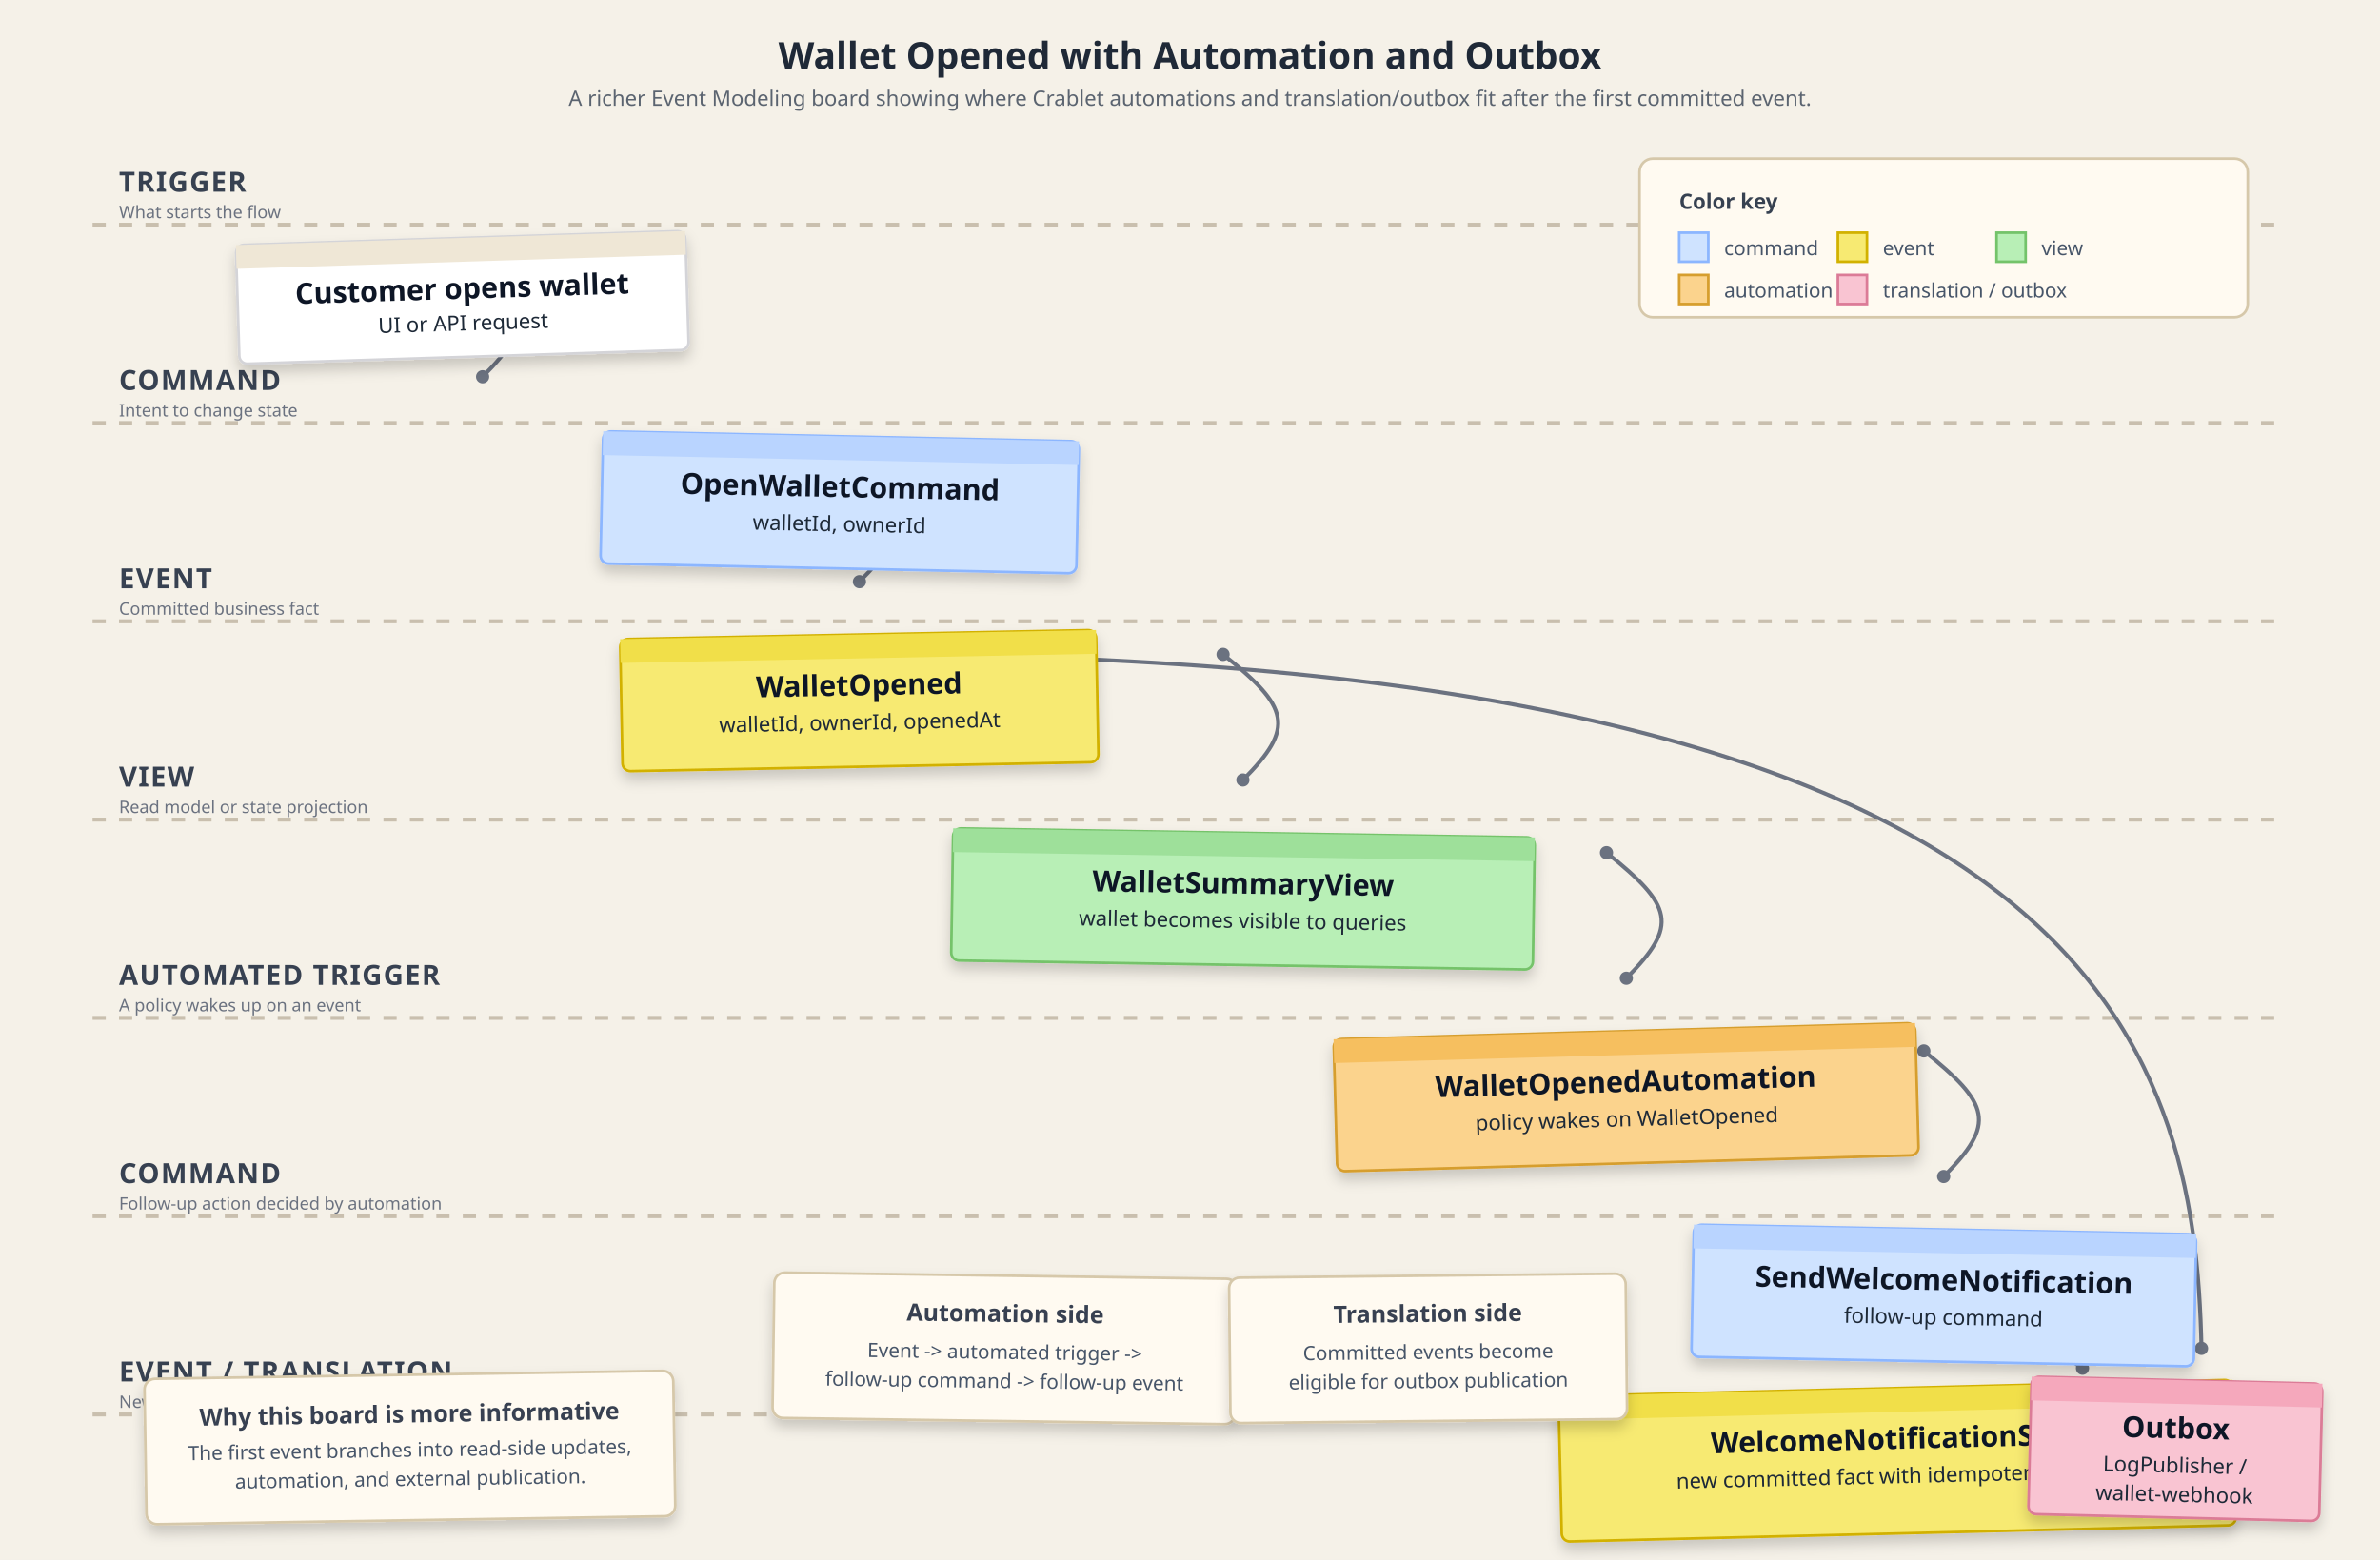
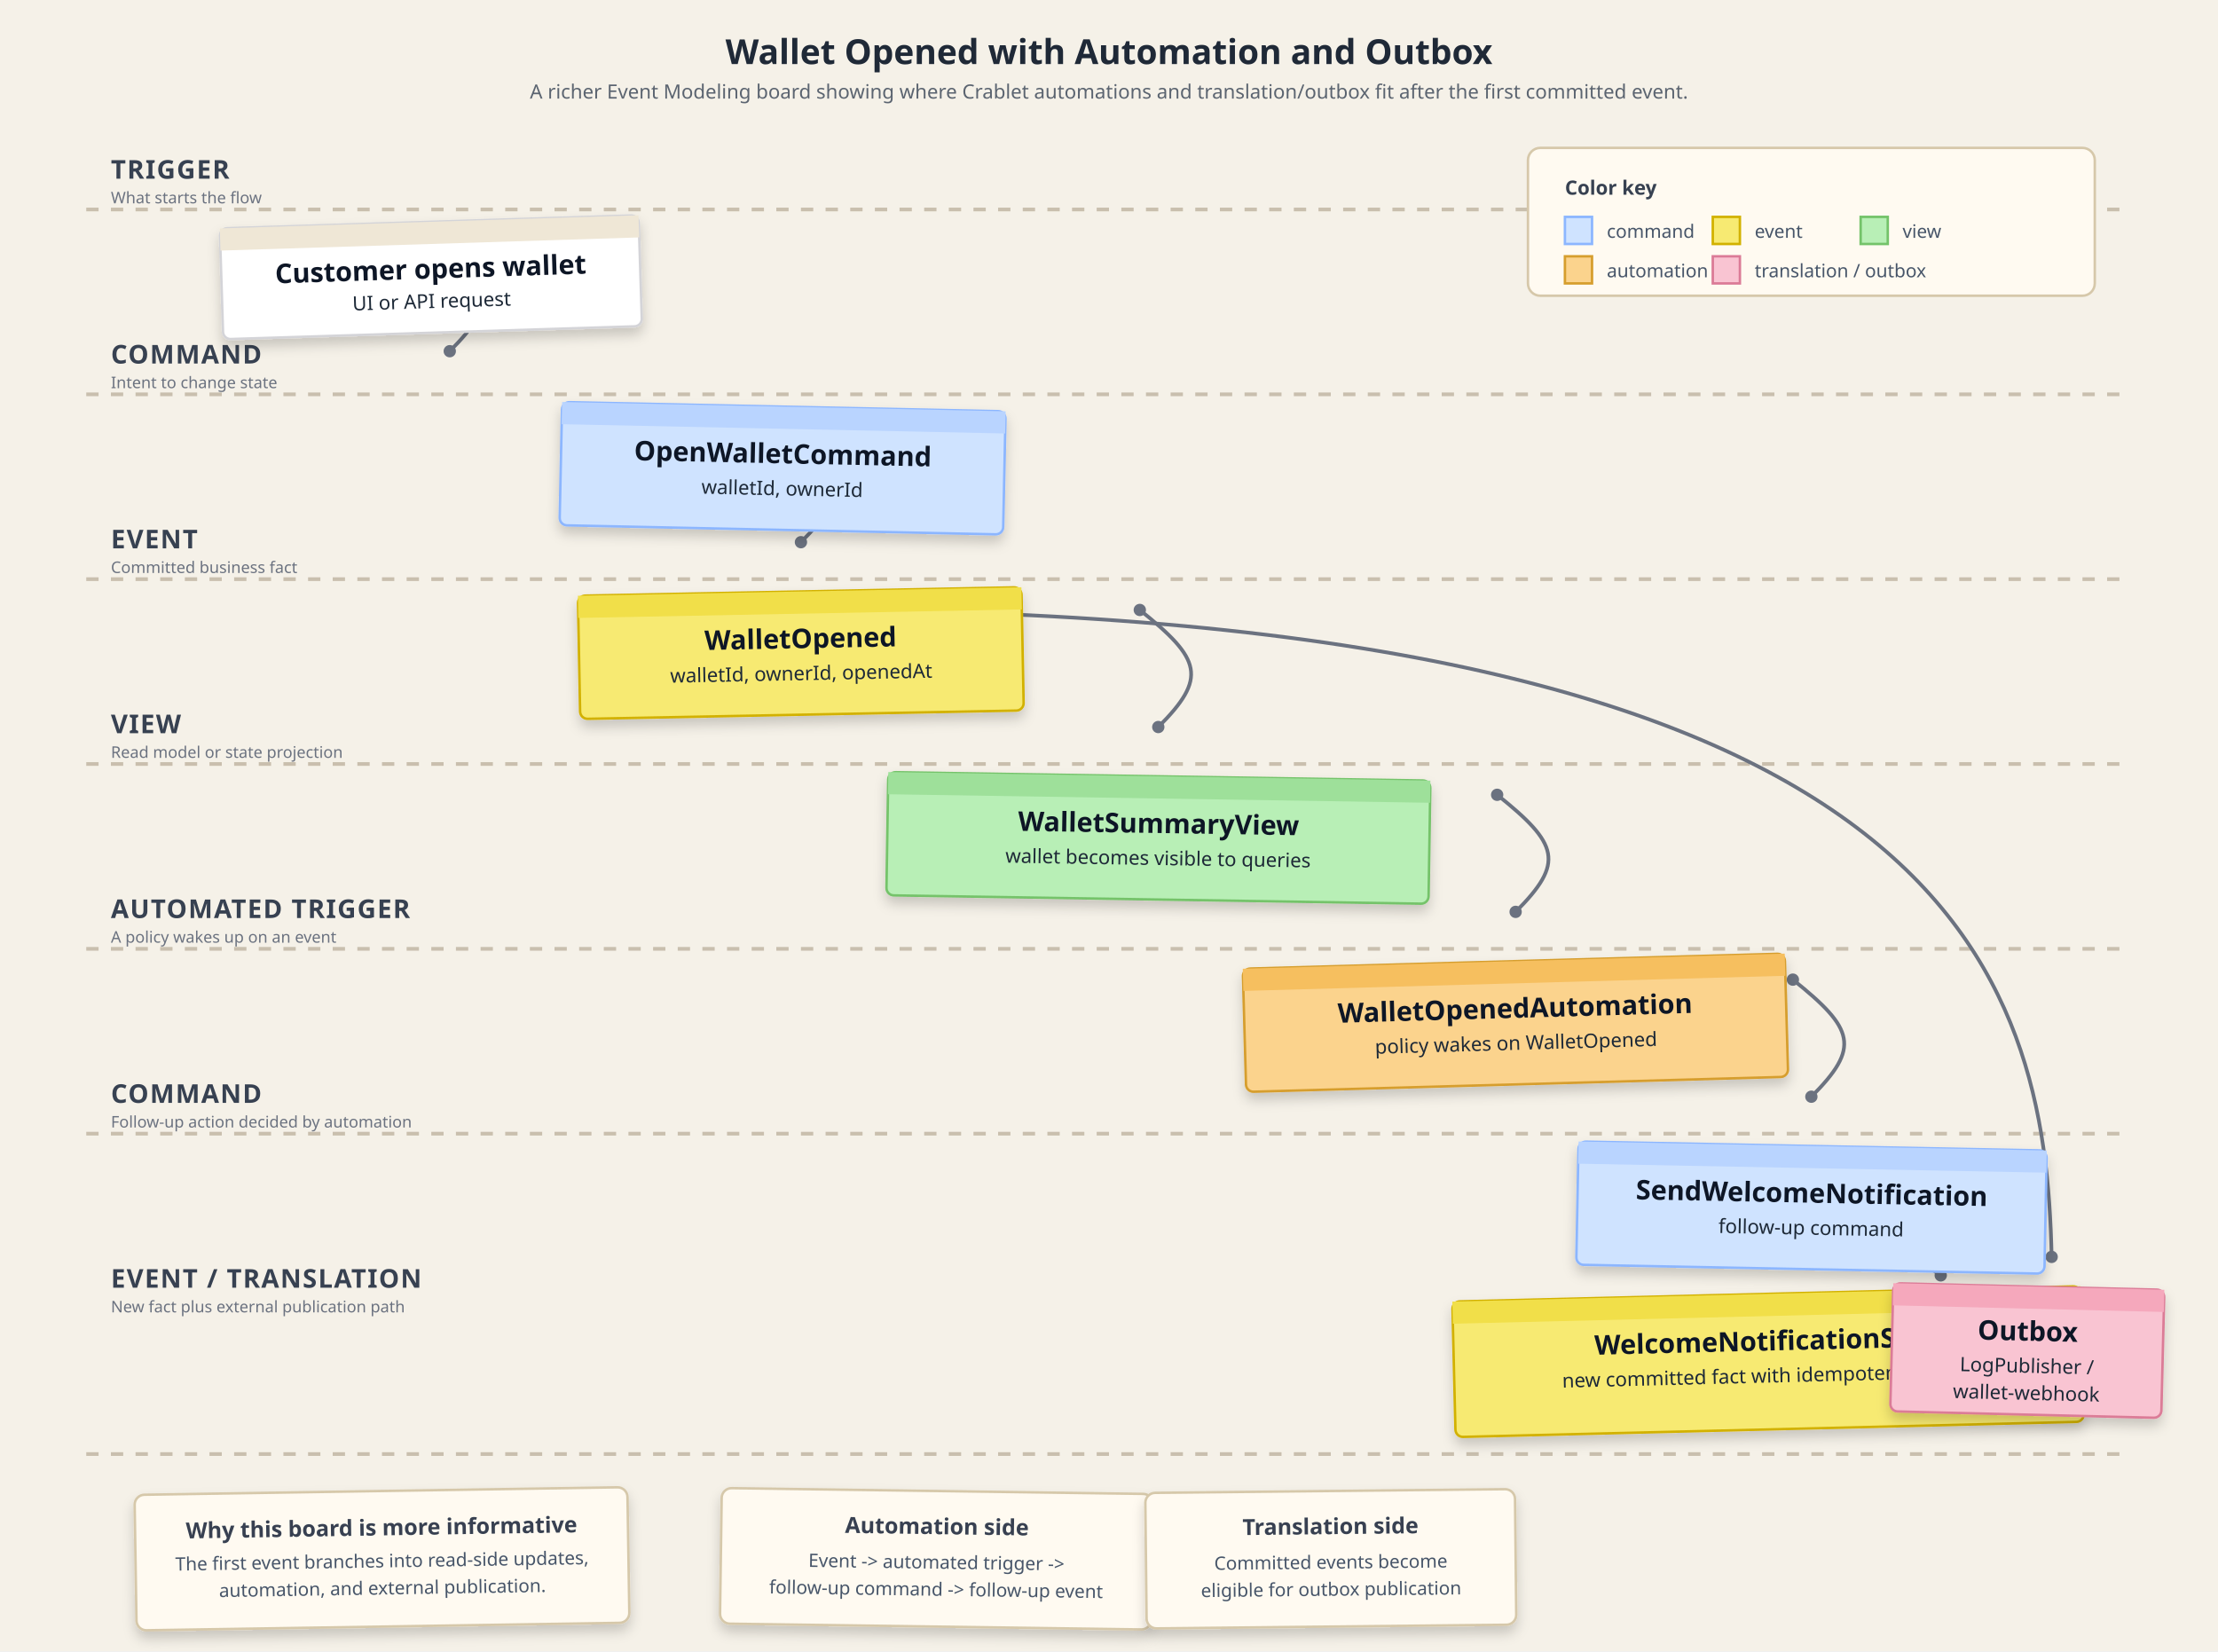
- <svg xmlns="http://www.w3.org/2000/svg" width="1800" height="1180" viewBox="0 0 1800 1180" role="img" aria-labelledby="title desc">
+ <svg xmlns="http://www.w3.org/2000/svg" width="1800" height="1340" viewBox="0 0 1800 1340" role="img" aria-labelledby="title desc">
  <defs>
    <style>
      .bg { fill: #f5f1e8; }
      .title { font: 700 28px 'Trebuchet MS', 'Segoe UI', sans-serif; fill: #1f2937; }
      .subtitle { font: 400 16px 'Trebuchet MS', 'Segoe UI', sans-serif; fill: #5b6470; }
      .lane-line { stroke: #c9bfae; stroke-width: 3; stroke-dasharray: 10 10; }
      .lane-label { font: 700 21px 'Trebuchet MS', 'Segoe UI', sans-serif; fill: #374151; letter-spacing: 1px; }
      .lane-note { font: 400 13px 'Trebuchet MS', 'Segoe UI', sans-serif; fill: #6b7280; }
      .sticky-title { font: 700 22px 'Trebuchet MS', 'Segoe UI', sans-serif; fill: #111827; }
      .sticky-text { font: 400 16px 'Trebuchet MS', 'Segoe UI', sans-serif; fill: #1f2937; }
      .small-note { font: 700 18px 'Trebuchet MS', 'Segoe UI', sans-serif; fill: #374151; }
      .small-text { font: 400 15px 'Trebuchet MS', 'Segoe UI', sans-serif; fill: #475569; }
      .string { stroke: #6b7280; stroke-width: 3; fill: none; stroke-linecap: round; }
      .dot { fill: #6b7280; }
      .legend { font: 700 16px 'Trebuchet MS', 'Segoe UI', sans-serif; fill: #374151; }
      .legend-text { font: 400 15px 'Trebuchet MS', 'Segoe UI', sans-serif; fill: #475569; }
    </style>
    <filter id="shadow" x="-20%" y="-20%" width="140%" height="160%">
      <feDropShadow dx="0" dy="6" stdDeviation="5" flood-color="#000000" flood-opacity="0.18" />
    </filter>
  </defs>
-   <rect class="bg" x="0" y="0" width="1800" height="1180" />
+   <rect class="bg" x="0" y="0" width="1800" height="1340" />
  <text class="title" x="900" y="52" text-anchor="middle">Wallet Opened with Automation and Outbox</text>
  <text class="subtitle" x="900" y="80" text-anchor="middle">A richer Event Modeling board showing where Crablet automations and translation/outbox fit after the first committed event.</text>
  <line class="lane-line" x1="70" y1="170" x2="1730" y2="170" />
  <line class="lane-line" x1="70" y1="320" x2="1730" y2="320" />
  <line class="lane-line" x1="70" y1="470" x2="1730" y2="470" />
  <line class="lane-line" x1="70" y1="620" x2="1730" y2="620" />
  <line class="lane-line" x1="70" y1="770" x2="1730" y2="770" />
  <line class="lane-line" x1="70" y1="920" x2="1730" y2="920" />
-   <line class="lane-line" x1="70" y1="1070" x2="1730" y2="1070" />
+   <line class="lane-line" x1="70" y1="1180" x2="1730" y2="1180" />
  <text class="lane-label" x="90" y="145">TRIGGER</text>
  <text class="lane-note" x="90" y="165">What starts the flow</text>
  <text class="lane-label" x="90" y="295">COMMAND</text>
  <text class="lane-note" x="90" y="315">Intent to change state</text>
  <text class="lane-label" x="90" y="445">EVENT</text>
  <text class="lane-note" x="90" y="465">Committed business fact</text>
  <text class="lane-label" x="90" y="595">VIEW</text>
  <text class="lane-note" x="90" y="615">Read model or state projection</text>
  <text class="lane-label" x="90" y="745">AUTOMATED TRIGGER</text>
  <text class="lane-note" x="90" y="765">A policy wakes up on an event</text>
  <text class="lane-label" x="90" y="895">COMMAND</text>
  <text class="lane-note" x="90" y="915">Follow-up action decided by automation</text>
  <text class="lane-label" x="90" y="1045">EVENT / TRANSLATION</text>
  <text class="lane-note" x="90" y="1065">New fact plus external publication path</text>
  <path class="string" d="M350 195 C400 230, 405 245, 365 285" />
  <circle class="dot" cx="350" cy="195" r="5" />
  <circle class="dot" cx="365" cy="285" r="5" />
  <path class="string" d="M635 345 C685 385, 690 400, 650 440" />
  <circle class="dot" cx="635" cy="345" r="5" />
  <circle class="dot" cx="650" cy="440" r="5" />
  <path class="string" d="M925 495 C975 535, 980 550, 940 590" />
  <circle class="dot" cx="925" cy="495" r="5" />
  <circle class="dot" cx="940" cy="590" r="5" />
  <path class="string" d="M1215 645 C1265 685, 1270 700, 1230 740" />
  <circle class="dot" cx="1215" cy="645" r="5" />
  <circle class="dot" cx="1230" cy="740" r="5" />
  <path class="string" d="M1455 795 C1505 835, 1510 850, 1470 890" />
  <circle class="dot" cx="1455" cy="795" r="5" />
  <circle class="dot" cx="1470" cy="890" r="5" />
  <path class="string" d="M1470 945 C1510 985, 1545 1015, 1575 1035" />
  <circle class="dot" cx="1470" cy="945" r="5" />
  <circle class="dot" cx="1575" cy="1035" r="5" />
  <path class="string" d="M650 495 C1585 495, 1660 790, 1665 1020" />
  <circle class="dot" cx="1665" cy="1020" r="5" />
  <g transform="rotate(-1.8 350 235)" filter="url(#shadow)">
    <rect x="180" y="180" width="340" height="90" rx="6" fill="#ffffff" stroke="#d4d4d8" stroke-width="2" />
    <rect x="180" y="180" width="340" height="18" fill="#efe7d6" />
    <text class="sticky-title" x="350" y="226" text-anchor="middle">Customer opens wallet</text>
    <text class="sticky-text" x="350" y="250" text-anchor="middle">UI or API request</text>
  </g>
  <g transform="rotate(1.2 635 385)" filter="url(#shadow)">
    <rect x="455" y="330" width="360" height="100" rx="6" fill="#cfe3ff" stroke="#8cb6ff" stroke-width="2" />
    <rect x="455" y="330" width="360" height="18" fill="#b9d4ff" />
    <text class="sticky-title" x="635" y="376" text-anchor="middle">OpenWalletCommand</text>
    <text class="sticky-text" x="635" y="402" text-anchor="middle">walletId, ownerId</text>
  </g>
  <g transform="rotate(-1.1 650 535)" filter="url(#shadow)">
    <rect x="470" y="480" width="360" height="100" rx="6" fill="#f7ea72" stroke="#d2b100" stroke-width="2" />
    <rect x="470" y="480" width="360" height="18" fill="#f1df48" />
    <text class="sticky-title" x="650" y="526" text-anchor="middle">WalletOpened</text>
    <text class="sticky-text" x="650" y="552" text-anchor="middle">walletId, ownerId, openedAt</text>
  </g>
  <g transform="rotate(0.9 940 685)" filter="url(#shadow)">
    <rect x="720" y="630" width="440" height="100" rx="6" fill="#b8efb6" stroke="#74c36a" stroke-width="2" />
    <rect x="720" y="630" width="440" height="18" fill="#9ee09a" />
    <text class="sticky-title" x="940" y="676" text-anchor="middle">WalletSummaryView</text>
    <text class="sticky-text" x="940" y="702" text-anchor="middle">wallet becomes visible to queries</text>
  </g>
  <g transform="rotate(-1.6 1230 835)" filter="url(#shadow)">
    <rect x="1010" y="780" width="440" height="100" rx="6" fill="#fbd38d" stroke="#d69e2e" stroke-width="2" />
    <rect x="1010" y="780" width="440" height="18" fill="#f6bf5f" />
    <text class="sticky-title" x="1230" y="826" text-anchor="middle">WalletOpenedAutomation</text>
    <text class="sticky-text" x="1230" y="852" text-anchor="middle">policy wakes on WalletOpened</text>
  </g>
  <g transform="rotate(1.1 1470 985)" filter="url(#shadow)">
    <rect x="1280" y="930" width="380" height="100" rx="6" fill="#cfe3ff" stroke="#8cb6ff" stroke-width="2" />
    <rect x="1280" y="930" width="380" height="18" fill="#b9d4ff" />
    <text class="sticky-title" x="1470" y="976" text-anchor="middle">SendWelcomeNotification</text>
    <text class="sticky-text" x="1470" y="1002" text-anchor="middle">follow-up command</text>
  </g>
  <g transform="rotate(-1.4 1435 1110)" filter="url(#shadow)">
    <rect x="1180" y="1050" width="510" height="110" rx="6" fill="#f7ea72" stroke="#d2b100" stroke-width="2" />
    <rect x="1180" y="1050" width="510" height="18" fill="#f1df48" />
    <text class="sticky-title" x="1435" y="1096" text-anchor="middle">WelcomeNotificationSent</text>
    <text class="sticky-text" x="1435" y="1122" text-anchor="middle">new committed fact with idempotency check</text>
  </g>
  <g transform="rotate(1.4 1645 1105)" filter="url(#shadow)">
    <rect x="1535" y="1044" width="220" height="104" rx="6" fill="#f9c4d2" stroke="#db7b97" stroke-width="2" />
    <rect x="1535" y="1044" width="220" height="18" fill="#f5a8bc" />
    <text class="sticky-title" x="1645" y="1088" text-anchor="middle">Outbox</text>
    <text class="sticky-text" x="1645" y="1114" text-anchor="middle">LogPublisher /</text>
    <text class="sticky-text" x="1645" y="1136" text-anchor="middle">wallet-webhook</text>
  </g>
-   <g transform="rotate(-0.9 310 1095)" filter="url(#shadow)">
-     <rect x="110" y="1040" width="400" height="110" rx="8" fill="#fffaf1" stroke="#d6c8aa" stroke-width="2" />
-     <text class="small-note" x="310" y="1076" text-anchor="middle">Why this board is more informative</text>
-     <text class="small-text" x="310" y="1102" text-anchor="middle">The first event branches into read-side updates,</text>
-     <text class="small-text" x="310" y="1124" text-anchor="middle">automation, and external publication.</text>
+   <g transform="rotate(-0.9 310 1265)" filter="url(#shadow)">
+     <rect x="110" y="1210" width="400" height="110" rx="8" fill="#fffaf1" stroke="#d6c8aa" stroke-width="2" />
+     <text class="small-note" x="310" y="1246" text-anchor="middle">Why this board is more informative</text>
+     <text class="small-text" x="310" y="1272" text-anchor="middle">The first event branches into read-side updates,</text>
+     <text class="small-text" x="310" y="1294" text-anchor="middle">automation, and external publication.</text>
  </g>
-   <g transform="rotate(0.8 760 1015)" filter="url(#shadow)">
-     <rect x="585" y="965" width="350" height="110" rx="8" fill="#fffaf1" stroke="#d6c8aa" stroke-width="2" />
-     <text class="small-note" x="760" y="1000" text-anchor="middle">Automation side</text>
-     <text class="small-text" x="760" y="1028" text-anchor="middle">Event -&gt; automated trigger -&gt;</text>
-     <text class="small-text" x="760" y="1050" text-anchor="middle">follow-up command -&gt; follow-up event</text>
+   <g transform="rotate(0.8 760 1265)" filter="url(#shadow)">
+     <rect x="585" y="1210" width="350" height="110" rx="8" fill="#fffaf1" stroke="#d6c8aa" stroke-width="2" />
+     <text class="small-note" x="760" y="1245" text-anchor="middle">Automation side</text>
+     <text class="small-text" x="760" y="1273" text-anchor="middle">Event -&gt; automated trigger -&gt;</text>
+     <text class="small-text" x="760" y="1295" text-anchor="middle">follow-up command -&gt; follow-up event</text>
  </g>
-   <g transform="rotate(-0.6 1080 1015)" filter="url(#shadow)">
-     <rect x="930" y="965" width="300" height="110" rx="8" fill="#fffaf1" stroke="#d6c8aa" stroke-width="2" />
-     <text class="small-note" x="1080" y="1000" text-anchor="middle">Translation side</text>
-     <text class="small-text" x="1080" y="1028" text-anchor="middle">Committed events become</text>
-     <text class="small-text" x="1080" y="1050" text-anchor="middle">eligible for outbox publication</text>
+   <g transform="rotate(-0.6 1080 1265)" filter="url(#shadow)">
+     <rect x="930" y="1210" width="300" height="110" rx="8" fill="#fffaf1" stroke="#d6c8aa" stroke-width="2" />
+     <text class="small-note" x="1080" y="1245" text-anchor="middle">Translation side</text>
+     <text class="small-text" x="1080" y="1273" text-anchor="middle">Committed events become</text>
+     <text class="small-text" x="1080" y="1295" text-anchor="middle">eligible for outbox publication</text>
  </g>
  <rect x="1240" y="120" width="460" height="120" rx="10" fill="#fffaf1" stroke="#d6c8aa" stroke-width="2" />
  <text class="legend" x="1270" y="158">Color key</text>
  <rect x="1270" y="176" width="22" height="22" fill="#cfe3ff" stroke="#8cb6ff" stroke-width="2" />
  <text class="legend-text" x="1304" y="193">command</text>
  <rect x="1390" y="176" width="22" height="22" fill="#f7ea72" stroke="#d2b100" stroke-width="2" />
  <text class="legend-text" x="1424" y="193">event</text>
  <rect x="1510" y="176" width="22" height="22" fill="#b8efb6" stroke="#74c36a" stroke-width="2" />
  <text class="legend-text" x="1544" y="193">view</text>
  <rect x="1270" y="208" width="22" height="22" fill="#fbd38d" stroke="#d69e2e" stroke-width="2" />
  <text class="legend-text" x="1304" y="225">automation</text>
  <rect x="1390" y="208" width="22" height="22" fill="#f9c4d2" stroke="#db7b97" stroke-width="2" />
  <text class="legend-text" x="1424" y="225">translation / outbox</text>
</svg>
